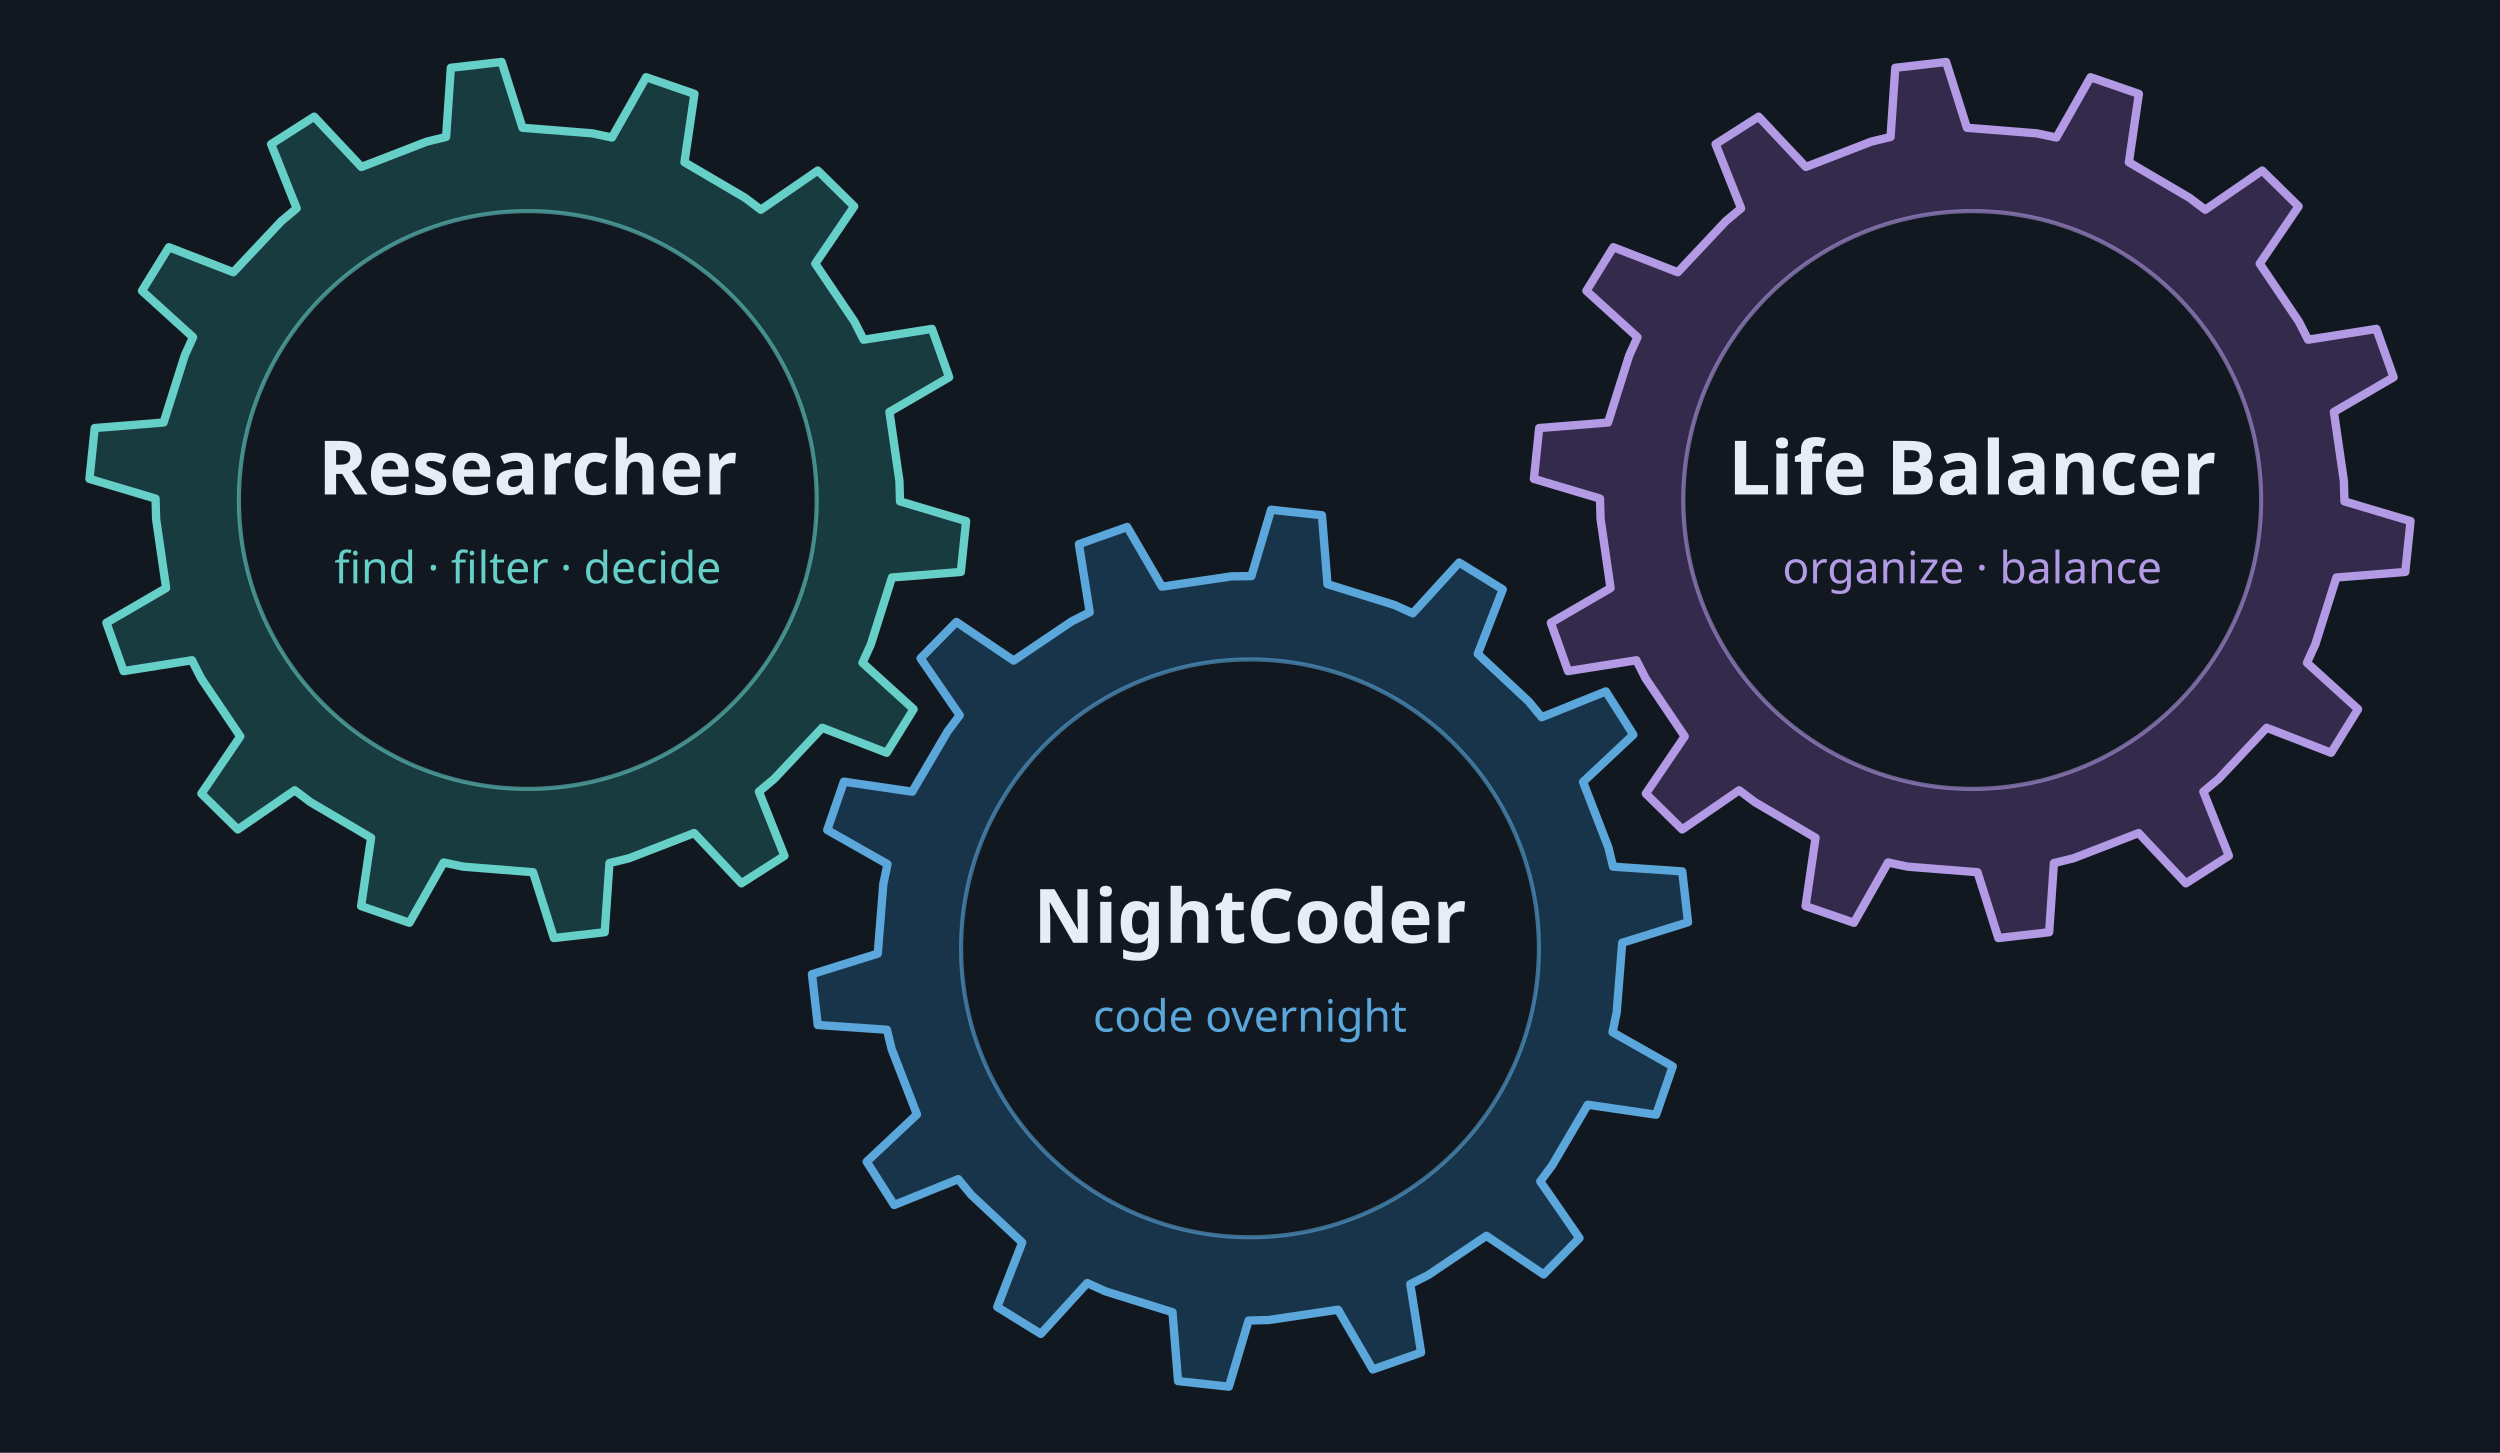
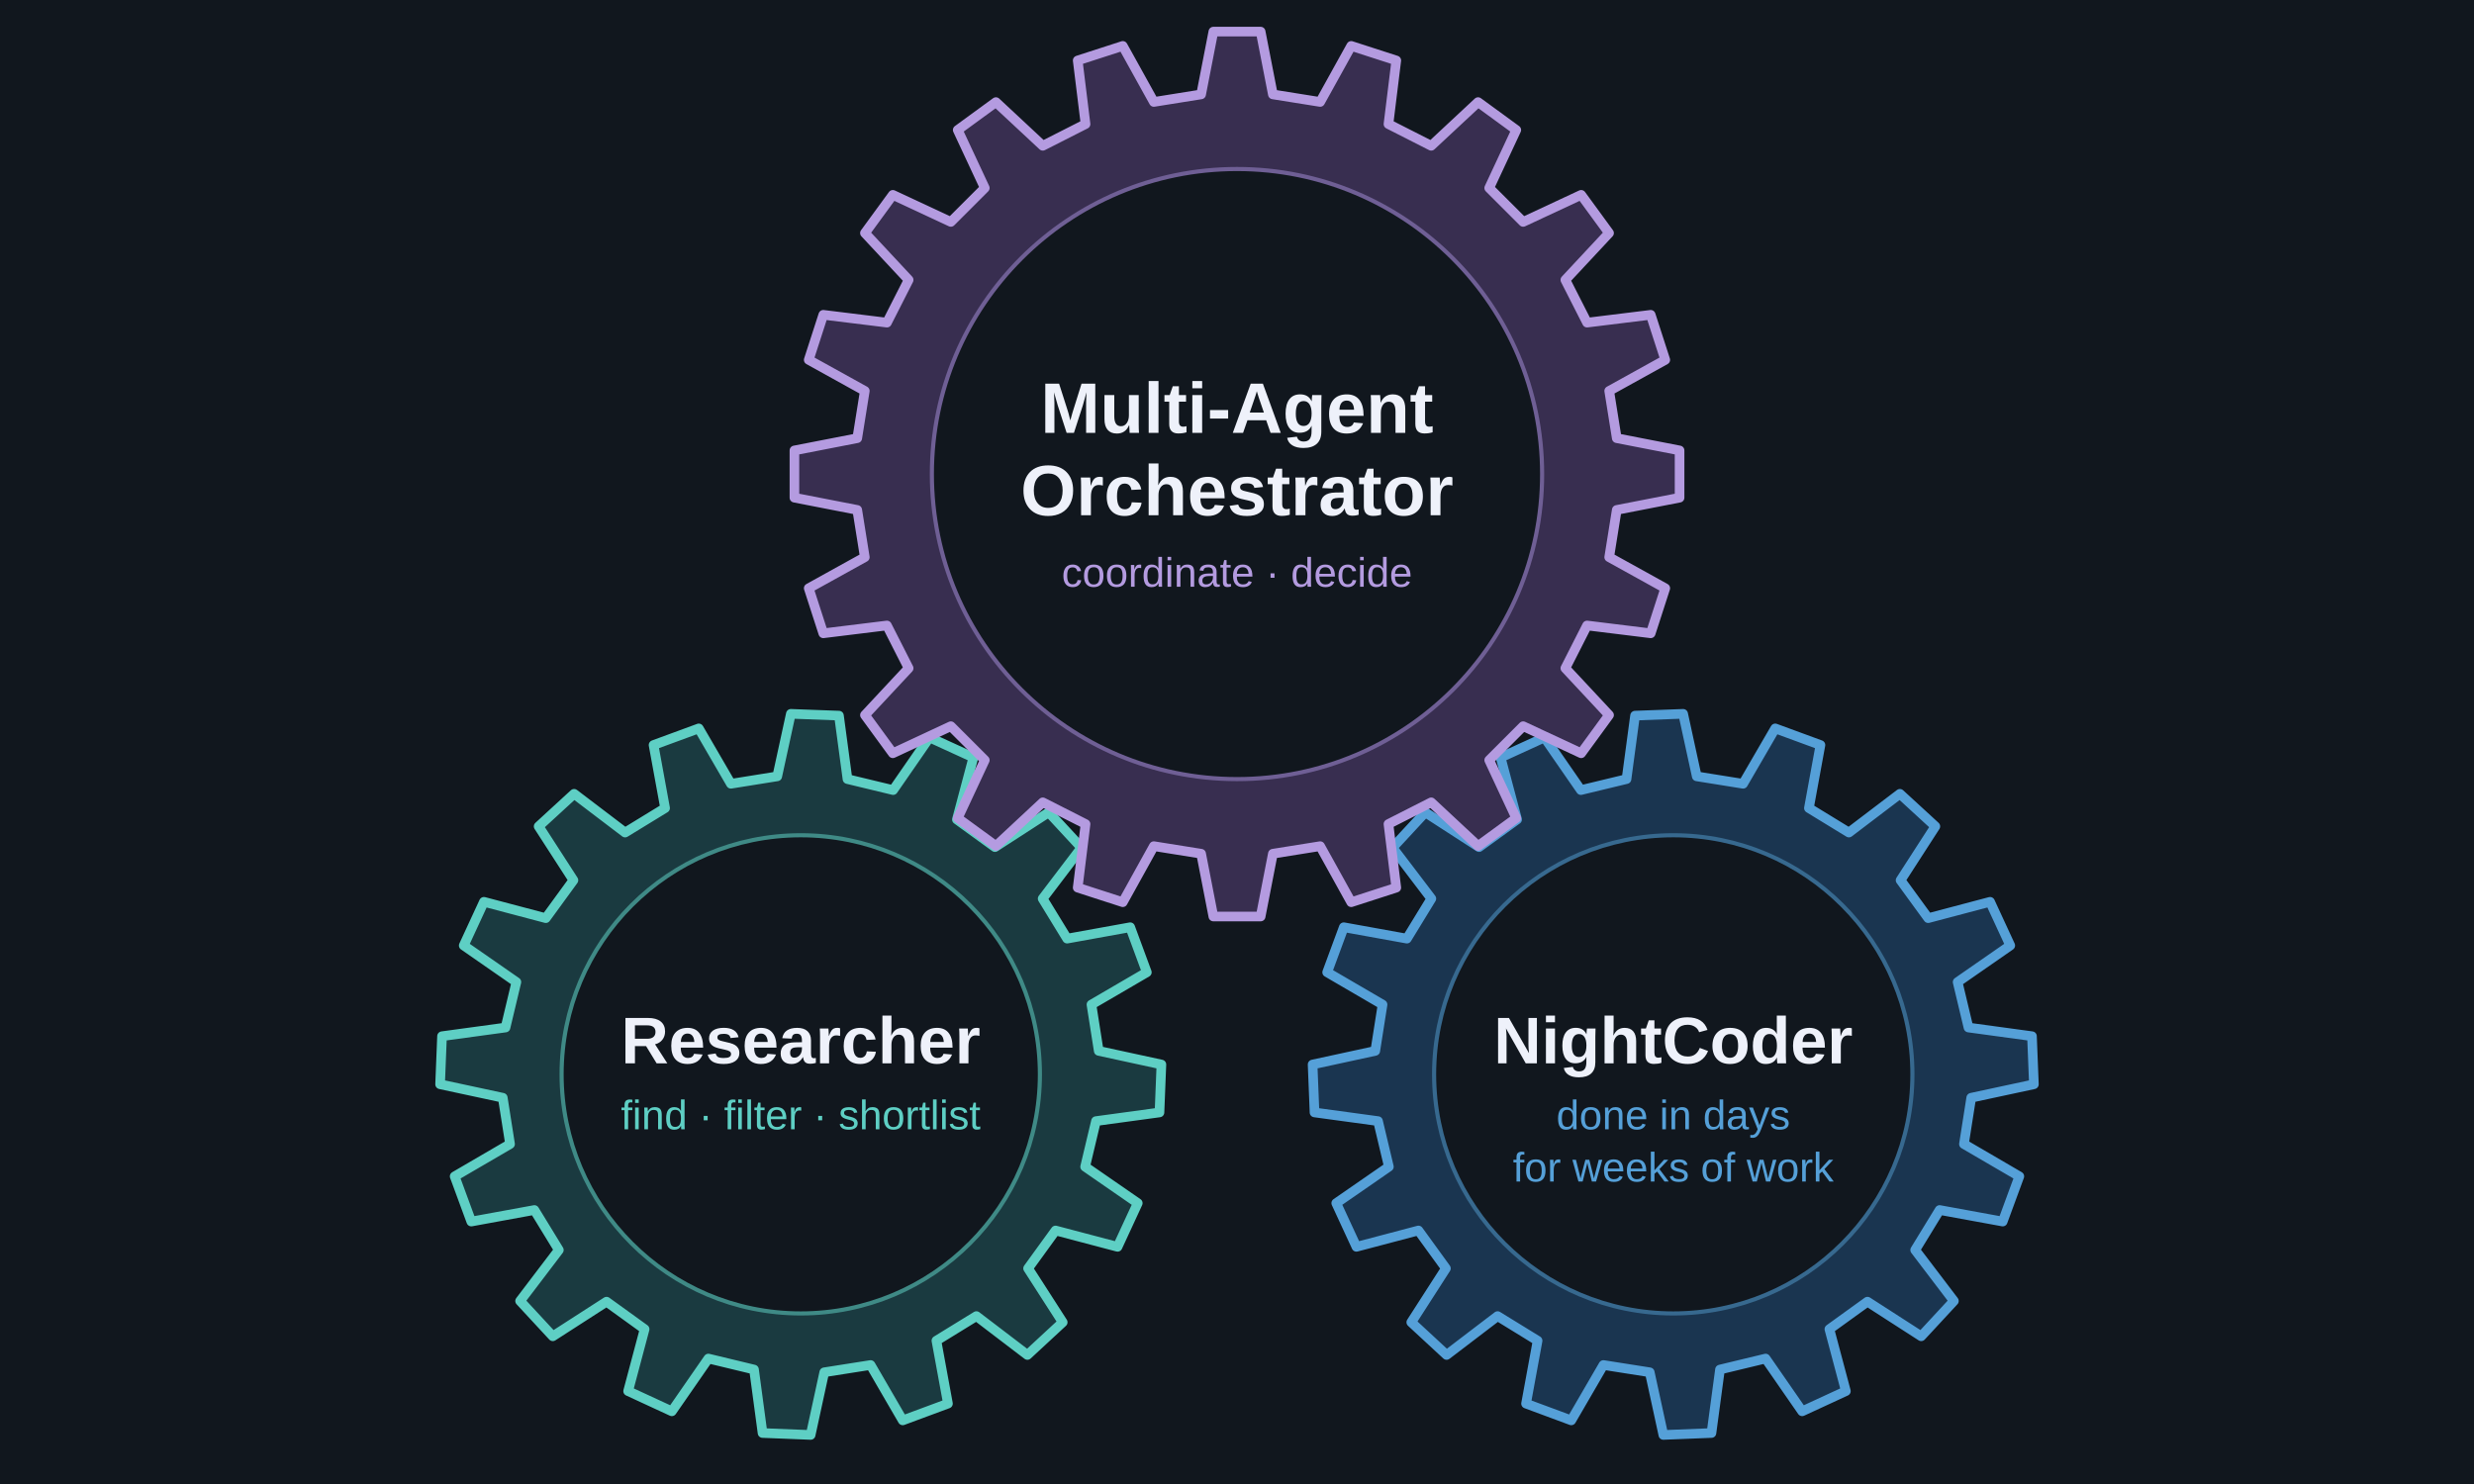
- <svg xmlns="http://www.w3.org/2000/svg" viewBox="0 0 900 523" width="900" height="523" font-family="Noto Sans, Malgun Gothic, sans-serif">
-   <rect width="900" height="523" fill="#111820" />
-   <path d="M313.5,232.0 L310.5,238.6 L328.9,255.3 L319.2,271.0 L296.0,262.0 L278.7,280.4 L278.7,280.4 L273.2,285.0 L282.4,308.1 L266.9,318.0 L249.9,299.9 L226.4,309.0 L226.4,309.0 L219.4,310.7 L217.7,335.6 L199.4,337.7 L191.9,314.0 L166.8,312.0 L166.8,312.0 L159.7,310.5 L147.4,332.2 L130.0,326.2 L133.6,301.6 L111.8,288.8 L111.8,288.8 L106.1,284.5 L85.6,298.6 L72.5,285.7 L86.5,265.1 L72.4,244.2 L72.4,244.2 L69.1,237.7 L44.5,241.6 L38.3,224.2 L59.8,211.7 L56.2,186.8 L56.2,186.8 L56.0,179.5 L32.2,172.4 L34.1,154.1 L58.9,152.1 L66.5,128.0 L66.5,128.0 L69.5,121.4 L51.1,104.7 L60.8,89.0 L84.0,98.0 L101.3,79.6 L101.3,79.6 L106.8,75.0 L97.6,51.9 L113.1,42.0 L130.1,60.1 L153.6,51.0 L153.6,51.0 L160.6,49.3 L162.3,24.4 L180.6,22.3 L188.1,46.0 L213.2,48.0 L213.2,48.0 L220.3,49.5 L232.6,27.8 L250.0,33.8 L246.4,58.4 L268.2,71.2 L268.2,71.2 L273.9,75.5 L294.4,61.4 L307.5,74.3 L293.5,94.9 L307.6,115.8 L307.6,115.8 L310.9,122.3 L335.5,118.4 L341.7,135.8 L320.2,148.3 L323.8,173.2 L323.8,173.2 L324.0,180.5 L347.8,187.6 L345.9,205.9 L321.1,207.9 L313.5,232.0 Z" fill="#173b3e" stroke="#66cfc8" stroke-width="3" stroke-linejoin="round" />
-   <circle cx="190.0" cy="180.0" r="104" fill="#111820" stroke="#66cfc8" stroke-width="1.5" stroke-opacity="0.6" />
-   <text x="190.0" y="178.0" text-anchor="middle" font-size="27" font-weight="700" fill="#e6edf6">Researcher</text>
-   <text x="190.0" y="210.0" text-anchor="middle" font-size="16" fill="#66cfc8">find · filter · decide</text>
-   <path d="M318.0,318.2 L319.5,311.1 L297.8,298.8 L303.8,281.4 L328.4,285.0 L341.2,263.2 L341.2,263.2 L345.5,257.5 L331.4,237.0 L344.3,223.9 L364.9,237.8 L385.8,223.7 L385.8,223.7 L392.3,220.4 L388.4,195.9 L405.8,189.7 L418.3,211.2 L443.2,207.5 L443.2,207.5 L450.5,207.4 L457.6,183.5 L475.9,185.5 L477.9,210.3 L502.0,217.8 L502.0,217.8 L508.6,220.8 L525.3,202.5 L541.0,212.2 L532.0,235.4 L550.4,252.6 L550.4,252.6 L555.0,258.2 L578.1,248.9 L588.0,264.5 L569.9,281.5 L579.0,305.0 L579.0,305.0 L580.7,312.0 L605.6,313.7 L607.7,332.0 L584.0,339.4 L582.0,364.5 L582.0,364.5 L580.5,371.6 L602.2,383.9 L596.2,401.3 L571.6,397.7 L558.8,419.5 L558.8,419.5 L554.5,425.3 L568.6,445.7 L555.7,458.8 L535.1,444.9 L514.2,459.0 L514.2,459.0 L507.7,462.3 L511.6,486.9 L494.2,493.0 L481.7,471.5 L456.8,475.2 L456.8,475.2 L449.5,475.4 L442.4,499.2 L424.1,497.2 L422.1,472.4 L398.0,464.9 L398.0,464.9 L391.4,461.9 L374.7,480.2 L359.0,470.5 L368.0,447.3 L349.6,430.1 L349.6,430.1 L345.0,424.5 L321.9,433.8 L312.0,418.2 L330.1,401.2 L321.0,377.7 L321.0,377.7 L319.3,370.7 L294.4,369.0 L292.3,350.7 L316.0,343.3 L318.0,318.2 Z" fill="#18344b" stroke="#5ba7db" stroke-width="3" stroke-linejoin="round" />
-   <circle cx="450.0" cy="341.4" r="104" fill="#111820" stroke="#5ba7db" stroke-width="1.5" stroke-opacity="0.6" />
-   <text x="450.0" y="339.4" text-anchor="middle" font-size="27" font-weight="700" fill="#e6edf6">NightCoder</text>
-   <text x="450.0" y="371.4" text-anchor="middle" font-size="16" fill="#5ba7db">code overnight</text>
-   <path d="M631.8,288.8 L626.1,284.5 L605.6,298.6 L592.5,285.7 L606.5,265.1 L592.4,244.2 L592.4,244.2 L589.1,237.7 L564.5,241.6 L558.3,224.2 L579.8,211.7 L576.2,186.8 L576.2,186.8 L576.0,179.5 L552.2,172.4 L554.1,154.1 L578.9,152.1 L586.5,128.0 L586.5,128.0 L589.5,121.4 L571.1,104.7 L580.8,89.0 L604.0,98.0 L621.3,79.6 L621.3,79.6 L626.8,75.0 L617.6,51.9 L633.1,42.0 L650.1,60.1 L673.6,51.0 L673.6,51.0 L680.6,49.3 L682.3,24.4 L700.6,22.3 L708.1,46.0 L733.2,48.0 L733.2,48.0 L740.3,49.5 L752.6,27.8 L770.0,33.8 L766.4,58.4 L788.2,71.2 L788.2,71.2 L793.9,75.5 L814.4,61.4 L827.5,74.3 L813.5,94.9 L827.6,115.8 L827.6,115.8 L830.9,122.3 L855.5,118.4 L861.7,135.8 L840.2,148.3 L843.8,173.2 L843.8,173.2 L844.0,180.5 L867.8,187.6 L865.9,205.9 L841.1,207.9 L833.5,232.0 L833.5,232.0 L830.5,238.6 L848.9,255.3 L839.2,271.0 L816.0,262.0 L798.7,280.4 L798.7,280.4 L793.2,285.0 L802.4,308.1 L786.9,318.0 L769.9,299.9 L746.4,309.0 L746.4,309.0 L739.4,310.7 L737.7,335.6 L719.4,337.7 L711.9,314.0 L686.8,312.0 L686.8,312.0 L679.7,310.5 L667.4,332.2 L650.0,326.2 L653.6,301.6 L631.8,288.8 Z" fill="#342a4c" stroke="#b39ae5" stroke-width="3" stroke-linejoin="round" />
-   <circle cx="710.0" cy="180.0" r="104" fill="#111820" stroke="#b39ae5" stroke-width="1.5" stroke-opacity="0.6" />
-   <text x="710.0" y="178.0" text-anchor="middle" font-size="27" font-weight="700" fill="#e6edf6">Life Balancer</text>
-   <text x="710.0" y="210.0" text-anchor="middle" font-size="16" fill="#b39ae5">organize · balance</text>
+ <svg xmlns="http://www.w3.org/2000/svg" width="1800" height="1080" viewBox="0 0 1800 1080">
+   <rect width="1800" height="1080" fill="#11171e" />
+   <path d="M723.9,616.5 L763.0,591.2 L786.8,616.9 L758.6,654.0 L776.4,683.1 L822.3,674.8 L834.4,707.6 L794.1,731.1 L799.4,764.8 L845.0,774.7 L843.6,809.6 L797.4,815.9 L789.5,849.1 L827.8,875.6 L813.1,907.4 L768.0,895.5 L748.0,923.1 L773.2,962.3 L747.5,986.1 L710.4,957.8 L681.3,975.7 L689.7,1021.5 L656.8,1033.7 L633.4,993.4 L599.7,998.7 L589.8,1044.3 L554.8,1042.9 L548.6,996.7 L515.4,988.7 L488.8,1027.1 L457.0,1012.4 L469.0,967.3 L441.3,947.3 L402.2,972.5 L378.4,946.8 L406.6,909.7 L388.8,880.6 L342.9,889.0 L330.8,856.1 L371.1,832.6 L365.8,798.9 L320.2,789.1 L321.6,754.1 L367.8,747.8 L375.7,714.7 L337.4,688.1 L352.1,656.3 L397.1,668.2 L417.2,640.6 L391.9,601.4 L417.7,577.7 L454.8,605.9 L483.9,588.1 L475.5,542.2 L508.4,530.1 L531.8,570.4 L565.5,565.0 L575.4,519.5 L610.4,520.8 L616.6,567.0 L649.8,575.0 L676.3,536.7 L708.2,551.3 L696.2,596.4Z" fill="#1a3a40" stroke="#5ecfc4" stroke-width="7" stroke-linejoin="round" />
+   <circle cx="582.596" cy="781.869" r="174.0" fill="#11171e" stroke="#3f8a86" stroke-width="3" />
+   <path d="M1103.8,596.4 L1091.8,551.3 L1123.7,536.7 L1150.2,575.0 L1183.4,567.0 L1189.6,520.8 L1224.6,519.5 L1234.5,565.0 L1268.2,570.4 L1291.6,530.1 L1324.5,542.2 L1316.1,588.1 L1345.2,605.9 L1382.3,577.7 L1408.1,601.4 L1382.8,640.6 L1402.9,668.2 L1447.9,656.3 L1462.6,688.1 L1424.3,714.7 L1432.2,747.8 L1478.4,754.1 L1479.8,789.1 L1434.2,798.9 L1428.9,832.6 L1469.2,856.1 L1457.1,889.0 L1411.2,880.6 L1393.4,909.7 L1421.6,946.8 L1397.8,972.5 L1358.7,947.3 L1331.0,967.3 L1343.0,1012.4 L1311.2,1027.1 L1284.6,988.7 L1251.4,996.7 L1245.2,1042.9 L1210.2,1044.3 L1200.3,998.7 L1166.6,993.4 L1143.2,1033.7 L1110.3,1021.5 L1118.7,975.7 L1089.6,957.8 L1052.5,986.1 L1026.8,962.3 L1052.0,923.1 L1032.0,895.5 L986.9,907.4 L972.2,875.6 L1010.5,849.1 L1002.6,815.9 L956.4,809.6 L955.0,774.7 L1000.6,764.8 L1005.9,731.1 L965.6,707.6 L977.7,674.8 L1023.6,683.1 L1041.4,654.0 L1013.2,616.9 L1037.0,591.2 L1076.1,616.5Z" fill="#1a3550" stroke="#55a0d8" stroke-width="7" stroke-linejoin="round" />
+   <circle cx="1217.404" cy="781.869" r="174.0" fill="#11171e" stroke="#37698f" stroke-width="3" />
+   <path d="M926.1,621.3 L917.2,667.0 L882.8,667.0 L873.9,621.3 L839.5,615.8 L816.9,656.6 L784.1,646.0 L789.8,599.7 L758.7,583.9 L724.6,615.7 L696.8,595.4 L716.5,553.2 L691.8,528.5 L649.6,548.2 L629.3,520.4 L661.1,486.3 L645.3,455.2 L599.0,460.9 L588.4,428.1 L629.2,405.5 L623.7,371.1 L578.0,362.2 L578.0,327.8 L623.7,318.9 L629.2,284.5 L588.4,261.9 L599.0,229.1 L645.3,234.8 L661.1,203.7 L629.3,169.6 L649.6,141.8 L691.8,161.5 L716.5,136.8 L696.8,94.6 L724.6,74.3 L758.7,106.1 L789.8,90.3 L784.1,44.0 L816.9,33.4 L839.5,74.2 L873.9,68.7 L882.8,23.0 L917.2,23.0 L926.1,68.7 L960.5,74.2 L983.1,33.4 L1015.9,44.0 L1010.2,90.3 L1041.3,106.1 L1075.4,74.3 L1103.2,94.6 L1083.5,136.8 L1108.2,161.5 L1150.4,141.8 L1170.7,169.6 L1138.9,203.7 L1154.7,234.8 L1201.0,229.1 L1211.6,261.9 L1170.8,284.5 L1176.3,318.9 L1222.0,327.8 L1222.0,362.2 L1176.3,371.1 L1170.8,405.5 L1211.6,428.1 L1201.0,460.9 L1154.7,455.2 L1138.9,486.3 L1170.7,520.4 L1150.4,548.2 L1108.2,528.5 L1083.5,553.2 L1103.2,595.4 L1075.4,615.7 L1041.3,583.9 L1010.2,599.7 L1015.9,646.0 L983.1,656.6 L960.5,615.8Z" fill="#382e50" stroke="#b49be0" stroke-width="7" stroke-linejoin="round" />
+   <circle cx="900" cy="345" r="222.0" fill="#11171e" stroke="#6f5f95" stroke-width="3" />
+   <text x="582.596" y="773.869" text-anchor="middle" font-family="Liberation Sans, DejaVu Sans, Arial, sans-serif" font-size="48" font-weight="bold" fill="#eef1fa">Researcher</text>
+   <text x="582.596" y="821.869" text-anchor="middle" font-family="Liberation Sans, DejaVu Sans, Arial, sans-serif" font-size="30" font-weight="normal" fill="#5ecfc4">find · filter · shortlist</text>
+   <text x="1217.404" y="773.869" text-anchor="middle" font-family="Liberation Sans, DejaVu Sans, Arial, sans-serif" font-size="48" font-weight="bold" fill="#eef1fa">NightCoder</text>
+   <text x="1217.404" y="821.869" text-anchor="middle" font-family="Liberation Sans, DejaVu Sans, Arial, sans-serif" font-size="30" font-weight="normal" fill="#55a0d8">done in days</text>
+   <text x="1217.404" y="859.869" text-anchor="middle" font-family="Liberation Sans, DejaVu Sans, Arial, sans-serif" font-size="30" font-weight="normal" fill="#55a0d8">for weeks of work</text>
+   <text x="900" y="315" text-anchor="middle" font-family="Liberation Sans, DejaVu Sans, Arial, sans-serif" font-size="52" font-weight="bold" fill="#eef1fa">Multi-Agent</text>
+   <text x="900" y="375" text-anchor="middle" font-family="Liberation Sans, DejaVu Sans, Arial, sans-serif" font-size="52" font-weight="bold" fill="#eef1fa">Orchestrator</text>
+   <text x="900" y="427" text-anchor="middle" font-family="Liberation Sans, DejaVu Sans, Arial, sans-serif" font-size="30" font-weight="normal" fill="#b49be0">coordinate · decide</text>
</svg>
